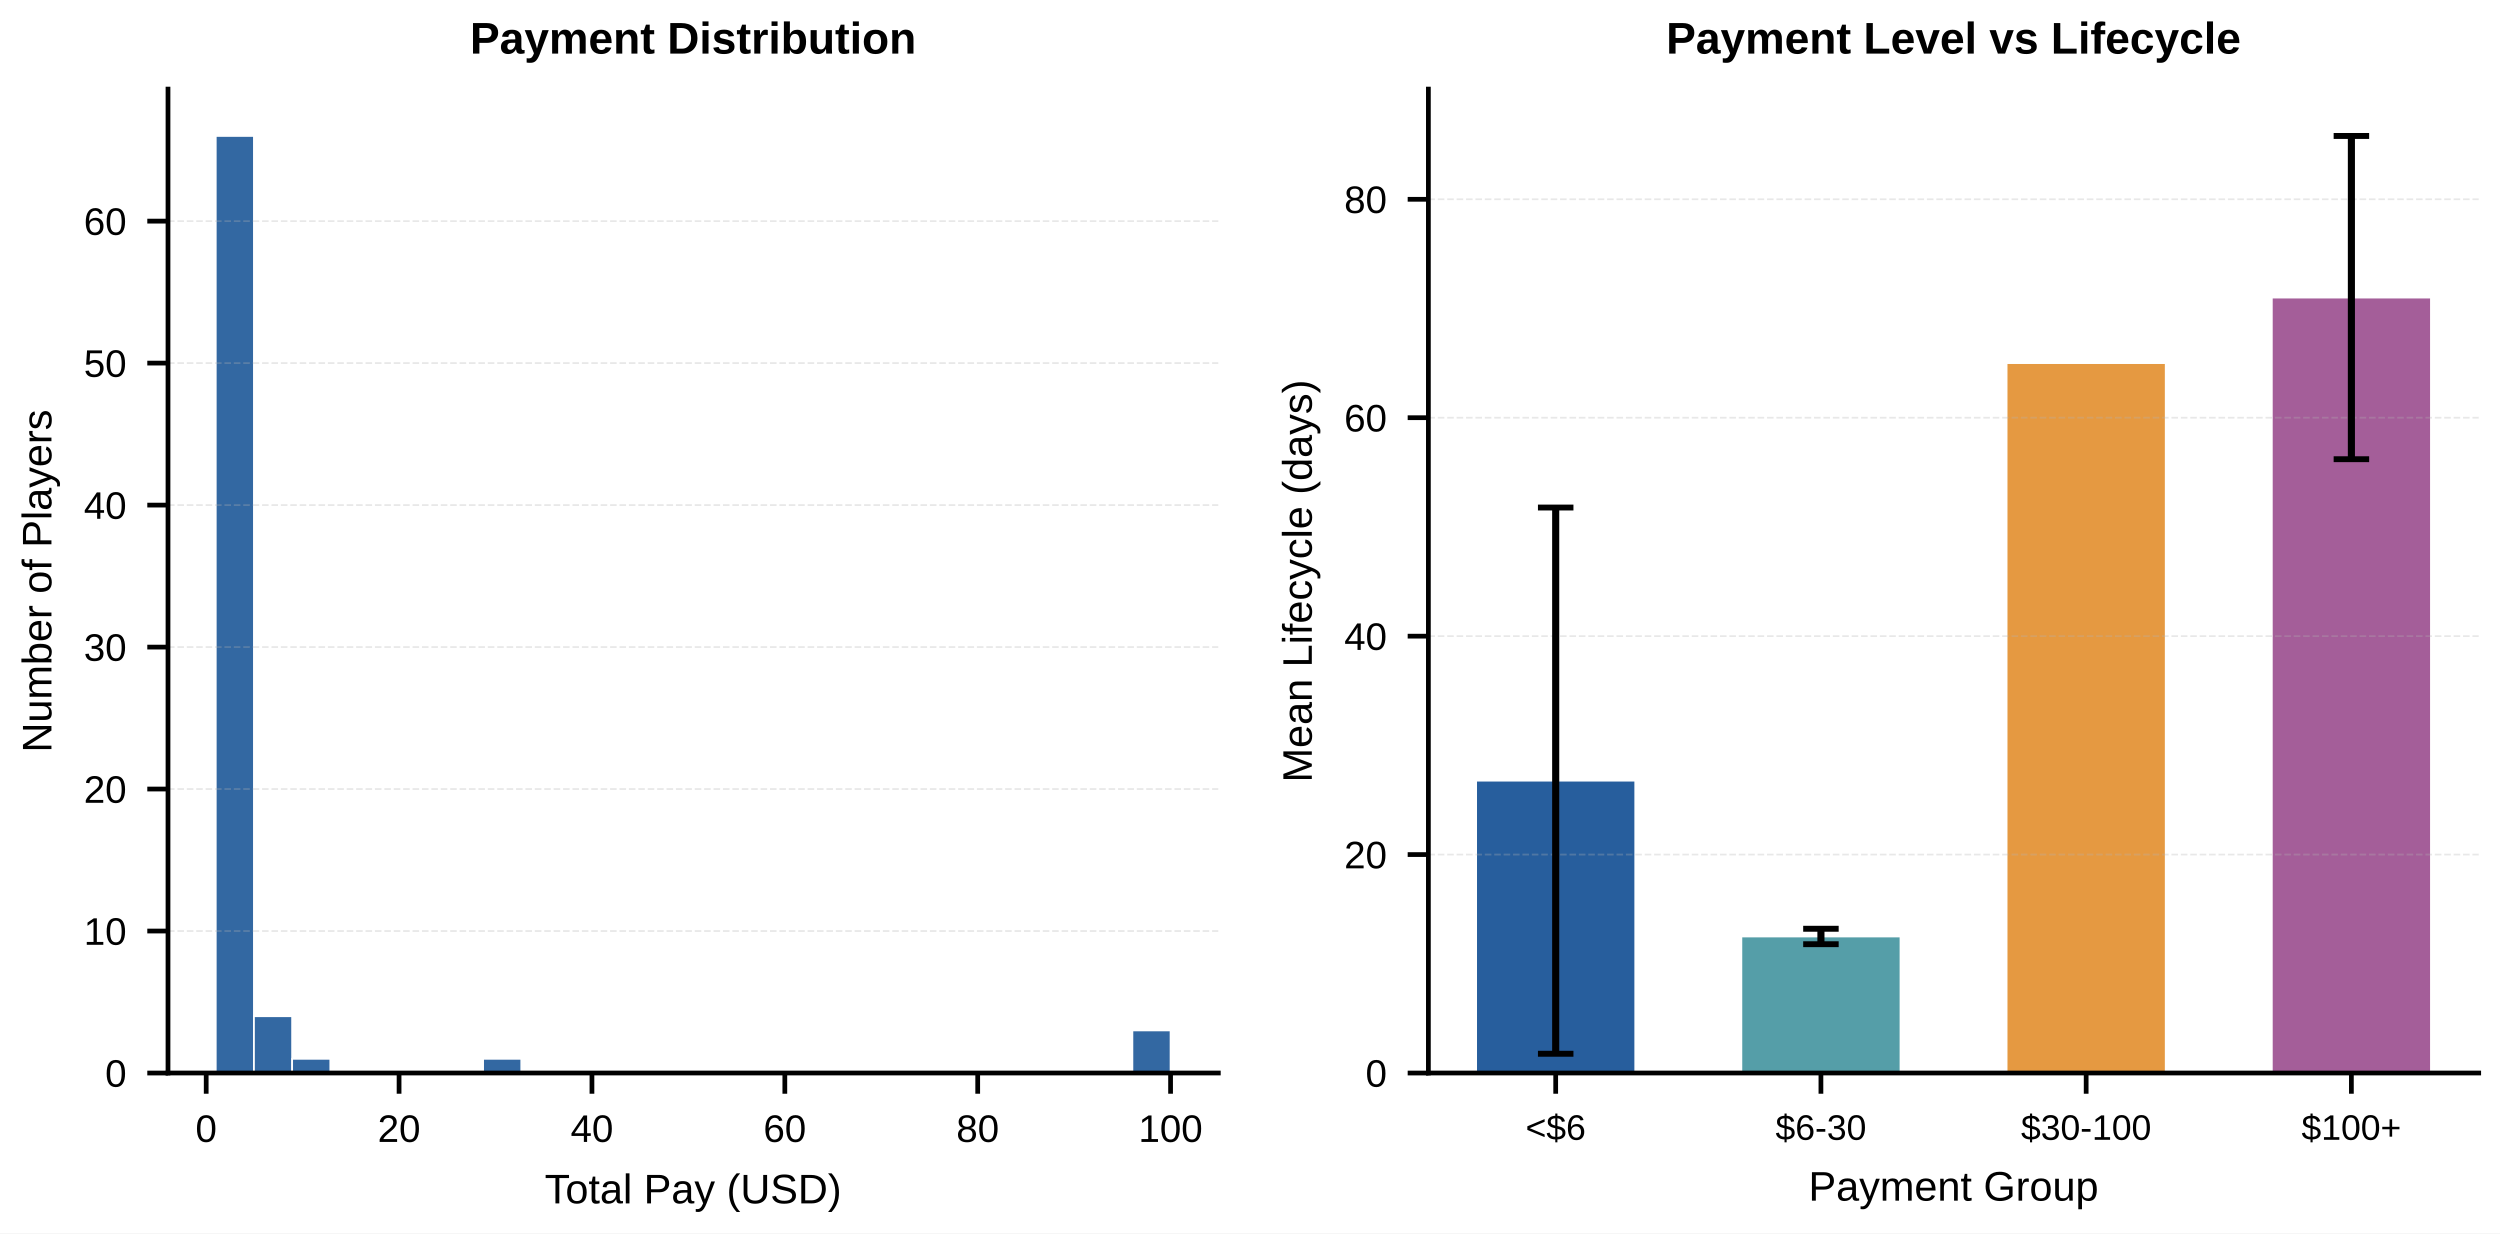
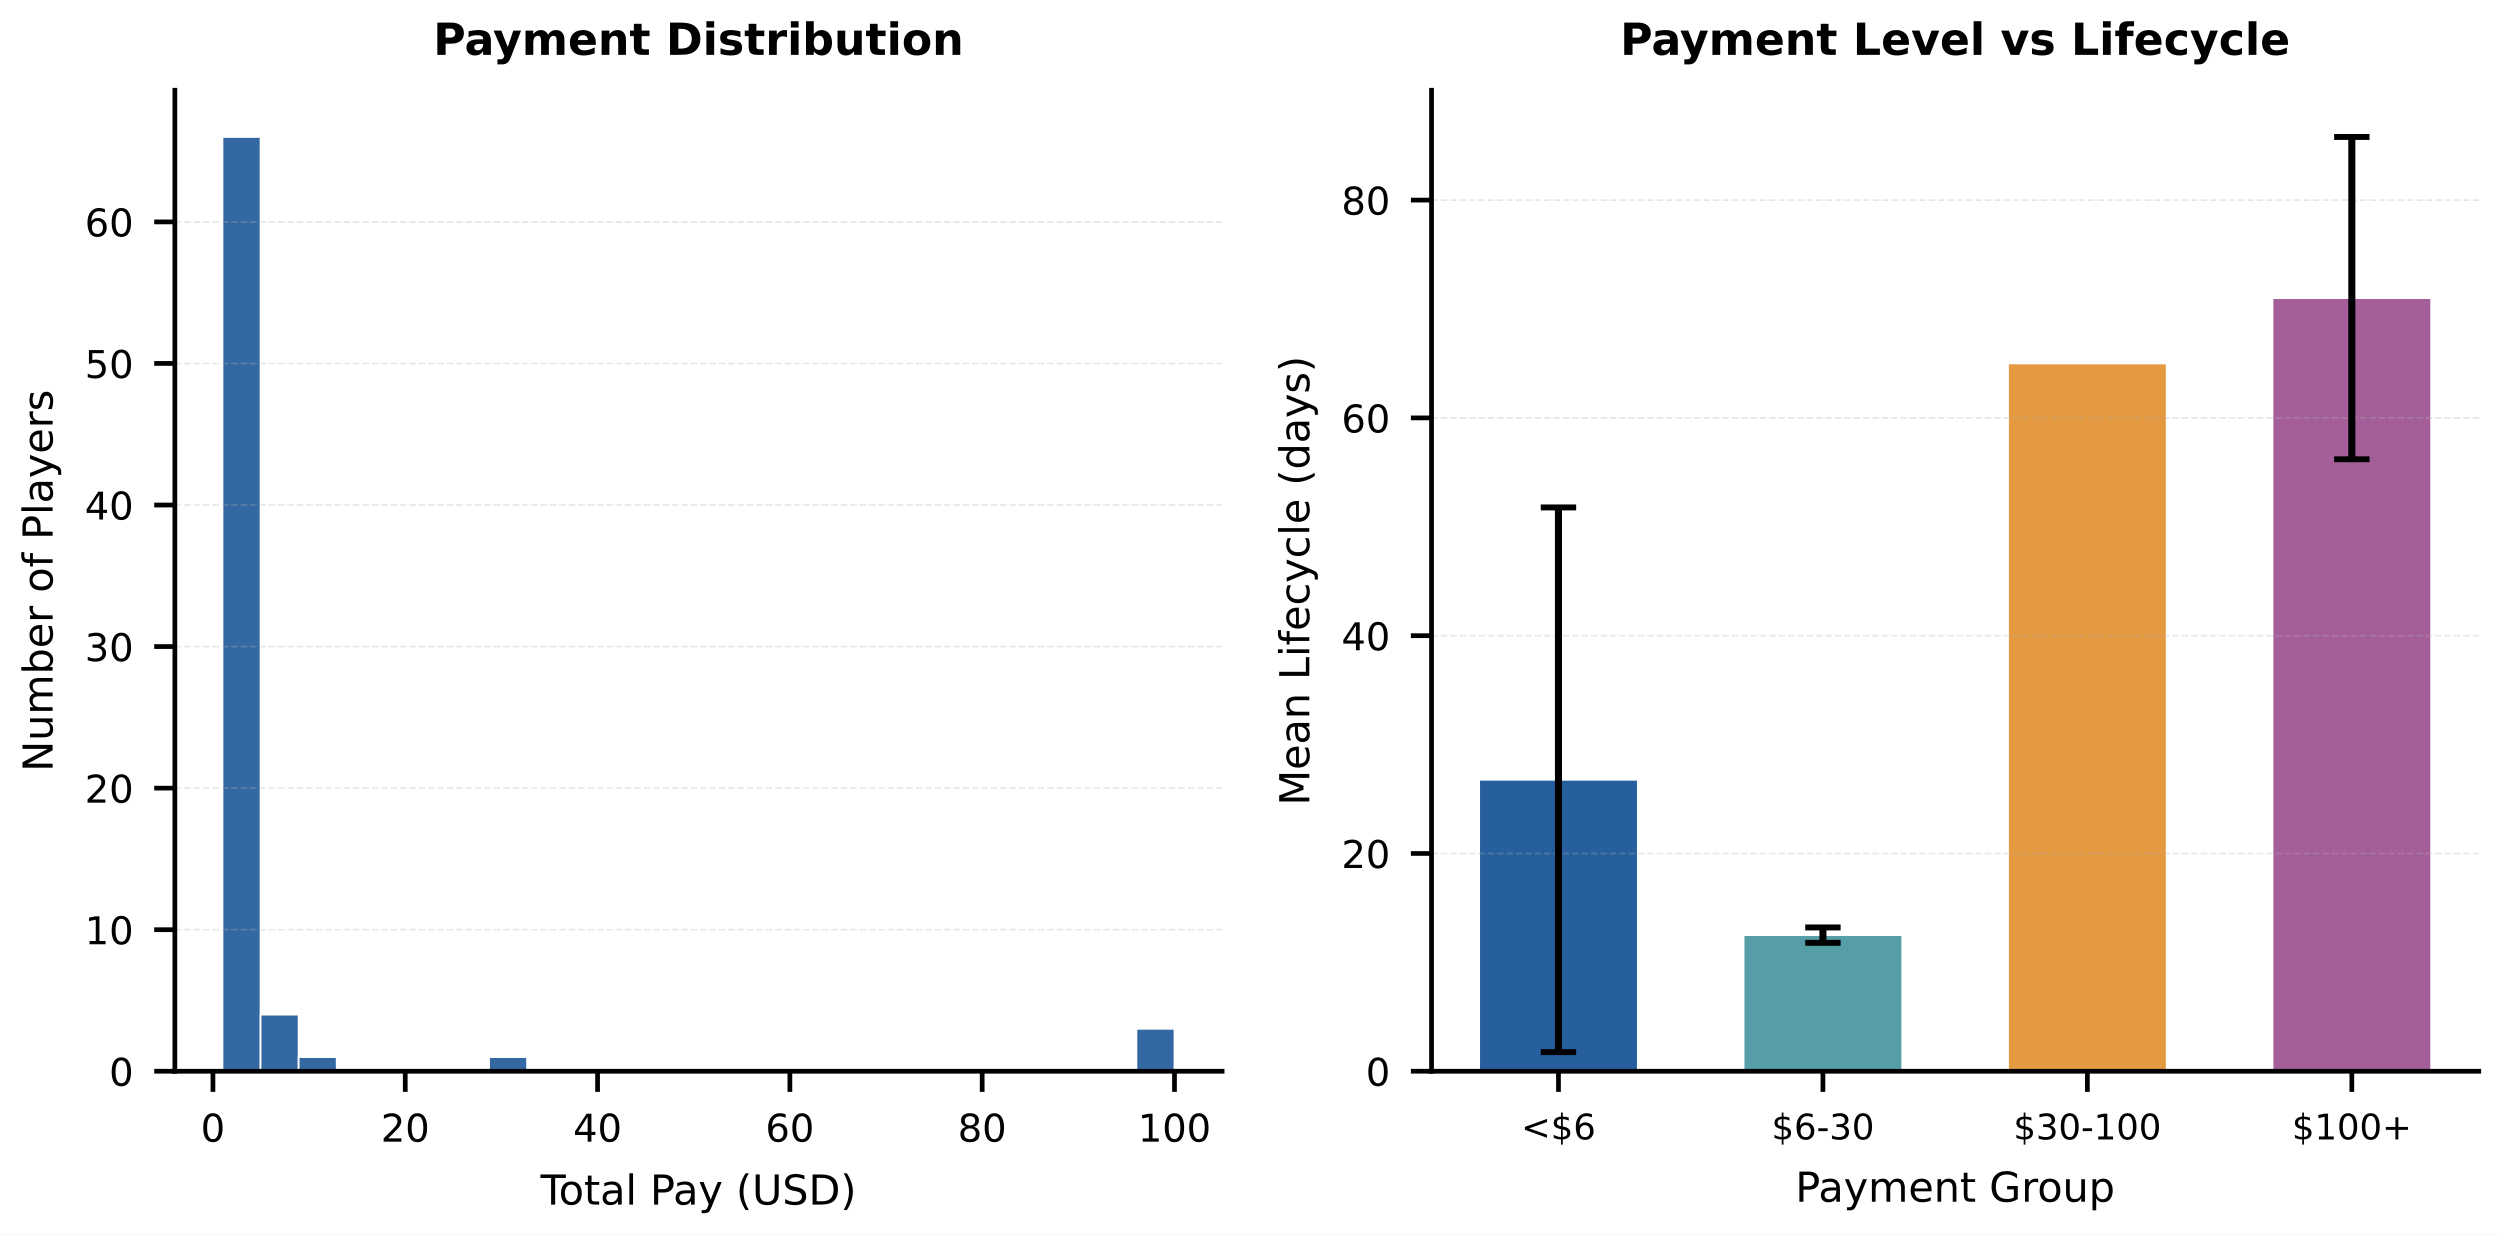
- <svg xmlns="http://www.w3.org/2000/svg" xmlns:xlink="http://www.w3.org/1999/xlink" width="422.598pt" height="208.493pt" viewBox="0 0 422.598 208.493" version="1.1">
+ <svg xmlns="http://www.w3.org/2000/svg" xmlns:xlink="http://www.w3.org/1999/xlink" width="423.846pt" height="209.284pt" viewBox="0 0 423.846 209.284" version="1.1">
  <defs>
    <style type="text/css">*{stroke-linejoin: round; stroke-linecap: butt}</style>
  </defs>
  <g id="figure_1">
    <g id="patch_1">
-       <path d="M 0 208.493  L 422.598 208.493  L 422.598 0  L 0 0  z " style="fill: #ffffff" />
+       <path d="M 0 209.284  L 423.846 209.284  L 423.846 0  L 0 0  z " style="fill: #ffffff" />
    </g>
    <g id="axes_1">
      <g id="patch_2">
-         <path d="M 28.398 181.38  L 205.944 181.38  L 205.944 15.06  L 28.398 15.06  z " style="fill: #ffffff" />
+         <path d="M 29.646 181.619  L 207.191 181.619  L 207.191 15.299  L 29.646 15.299  z " style="fill: #ffffff" />
      </g>
      <g id="patch_3">
-         <path d="M 36.469 181.38  L 42.925 181.38  L 42.925 22.98  L 36.469 22.98  z " clip-path="url(#p5d85943e0c)" style="fill: #0f4d92; opacity: 0.85; stroke: #ffffff; stroke-width: 0.3; stroke-linejoin: miter" />
+         <path d="M 37.716 181.619  L 44.172 181.619  L 44.172 23.219  L 37.716 23.219  z " clip-path="url(#p47a9fbe58c)" style="fill: #0f4d92; opacity: 0.85; stroke: #ffffff; stroke-width: 0.3; stroke-linejoin: miter" />
      </g>
      <g id="patch_4">
-         <path d="M 42.925 181.38  L 49.381 181.38  L 49.381 171.78  L 42.925 171.78  z " clip-path="url(#p5d85943e0c)" style="fill: #0f4d92; opacity: 0.85; stroke: #ffffff; stroke-width: 0.3; stroke-linejoin: miter" />
+         <path d="M 44.172 181.619  L 50.629 181.619  L 50.629 172.019  L 44.172 172.019  z " clip-path="url(#p47a9fbe58c)" style="fill: #0f4d92; opacity: 0.85; stroke: #ffffff; stroke-width: 0.3; stroke-linejoin: miter" />
      </g>
      <g id="patch_5">
-         <path d="M 49.381 181.38  L 55.837 181.38  L 55.837 178.98  L 49.381 178.98  z " clip-path="url(#p5d85943e0c)" style="fill: #0f4d92; opacity: 0.85; stroke: #ffffff; stroke-width: 0.3; stroke-linejoin: miter" />
+         <path d="M 50.629 181.619  L 57.085 181.619  L 57.085 179.219  L 50.629 179.219  z " clip-path="url(#p47a9fbe58c)" style="fill: #0f4d92; opacity: 0.85; stroke: #ffffff; stroke-width: 0.3; stroke-linejoin: miter" />
      </g>
      <g id="patch_6">
-         <path d="M 55.837 181.38  L 62.293 181.38  L 62.293 181.38  L 55.837 181.38  z " clip-path="url(#p5d85943e0c)" style="fill: #0f4d92; opacity: 0.85; stroke: #ffffff; stroke-width: 0.3; stroke-linejoin: miter" />
+         <path d="M 57.085 181.619  L 63.541 181.619  L 63.541 181.619  L 57.085 181.619  z " clip-path="url(#p47a9fbe58c)" style="fill: #0f4d92; opacity: 0.85; stroke: #ffffff; stroke-width: 0.3; stroke-linejoin: miter" />
      </g>
      <g id="patch_7">
-         <path d="M 62.293 181.38  L 68.75 181.38  L 68.75 181.38  L 62.293 181.38  z " clip-path="url(#p5d85943e0c)" style="fill: #0f4d92; opacity: 0.85; stroke: #ffffff; stroke-width: 0.3; stroke-linejoin: miter" />
+         <path d="M 63.541 181.619  L 69.997 181.619  L 69.997 181.619  L 63.541 181.619  z " clip-path="url(#p47a9fbe58c)" style="fill: #0f4d92; opacity: 0.85; stroke: #ffffff; stroke-width: 0.3; stroke-linejoin: miter" />
      </g>
      <g id="patch_8">
-         <path d="M 68.75 181.38  L 75.206 181.38  L 75.206 181.38  L 68.75 181.38  z " clip-path="url(#p5d85943e0c)" style="fill: #0f4d92; opacity: 0.85; stroke: #ffffff; stroke-width: 0.3; stroke-linejoin: miter" />
+         <path d="M 69.997 181.619  L 76.453 181.619  L 76.453 181.619  L 69.997 181.619  z " clip-path="url(#p47a9fbe58c)" style="fill: #0f4d92; opacity: 0.85; stroke: #ffffff; stroke-width: 0.3; stroke-linejoin: miter" />
      </g>
      <g id="patch_9">
-         <path d="M 75.206 181.38  L 81.662 181.38  L 81.662 181.38  L 75.206 181.38  z " clip-path="url(#p5d85943e0c)" style="fill: #0f4d92; opacity: 0.85; stroke: #ffffff; stroke-width: 0.3; stroke-linejoin: miter" />
+         <path d="M 76.453 181.619  L 82.91 181.619  L 82.91 181.619  L 76.453 181.619  z " clip-path="url(#p47a9fbe58c)" style="fill: #0f4d92; opacity: 0.85; stroke: #ffffff; stroke-width: 0.3; stroke-linejoin: miter" />
      </g>
      <g id="patch_10">
-         <path d="M 81.662 181.38  L 88.118 181.38  L 88.118 178.98  L 81.662 178.98  z " clip-path="url(#p5d85943e0c)" style="fill: #0f4d92; opacity: 0.85; stroke: #ffffff; stroke-width: 0.3; stroke-linejoin: miter" />
+         <path d="M 82.91 181.619  L 89.366 181.619  L 89.366 179.219  L 82.91 179.219  z " clip-path="url(#p47a9fbe58c)" style="fill: #0f4d92; opacity: 0.85; stroke: #ffffff; stroke-width: 0.3; stroke-linejoin: miter" />
      </g>
      <g id="patch_11">
-         <path d="M 88.118 181.38  L 94.574 181.38  L 94.574 181.38  L 88.118 181.38  z " clip-path="url(#p5d85943e0c)" style="fill: #0f4d92; opacity: 0.85; stroke: #ffffff; stroke-width: 0.3; stroke-linejoin: miter" />
+         <path d="M 89.366 181.619  L 95.822 181.619  L 95.822 181.619  L 89.366 181.619  z " clip-path="url(#p47a9fbe58c)" style="fill: #0f4d92; opacity: 0.85; stroke: #ffffff; stroke-width: 0.3; stroke-linejoin: miter" />
      </g>
      <g id="patch_12">
-         <path d="M 94.574 181.38  L 101.031 181.38  L 101.031 181.38  L 94.574 181.38  z " clip-path="url(#p5d85943e0c)" style="fill: #0f4d92; opacity: 0.85; stroke: #ffffff; stroke-width: 0.3; stroke-linejoin: miter" />
+         <path d="M 95.822 181.619  L 102.278 181.619  L 102.278 181.619  L 95.822 181.619  z " clip-path="url(#p47a9fbe58c)" style="fill: #0f4d92; opacity: 0.85; stroke: #ffffff; stroke-width: 0.3; stroke-linejoin: miter" />
      </g>
      <g id="patch_13">
-         <path d="M 101.031 181.38  L 107.487 181.38  L 107.487 181.38  L 101.031 181.38  z " clip-path="url(#p5d85943e0c)" style="fill: #0f4d92; opacity: 0.85; stroke: #ffffff; stroke-width: 0.3; stroke-linejoin: miter" />
+         <path d="M 102.278 181.619  L 108.734 181.619  L 108.734 181.619  L 102.278 181.619  z " clip-path="url(#p47a9fbe58c)" style="fill: #0f4d92; opacity: 0.85; stroke: #ffffff; stroke-width: 0.3; stroke-linejoin: miter" />
      </g>
      <g id="patch_14">
-         <path d="M 107.487 181.38  L 113.943 181.38  L 113.943 181.38  L 107.487 181.38  z " clip-path="url(#p5d85943e0c)" style="fill: #0f4d92; opacity: 0.85; stroke: #ffffff; stroke-width: 0.3; stroke-linejoin: miter" />
+         <path d="M 108.734 181.619  L 115.191 181.619  L 115.191 181.619  L 108.734 181.619  z " clip-path="url(#p47a9fbe58c)" style="fill: #0f4d92; opacity: 0.85; stroke: #ffffff; stroke-width: 0.3; stroke-linejoin: miter" />
      </g>
      <g id="patch_15">
-         <path d="M 113.943 181.38  L 120.399 181.38  L 120.399 181.38  L 113.943 181.38  z " clip-path="url(#p5d85943e0c)" style="fill: #0f4d92; opacity: 0.85; stroke: #ffffff; stroke-width: 0.3; stroke-linejoin: miter" />
+         <path d="M 115.191 181.619  L 121.647 181.619  L 121.647 181.619  L 115.191 181.619  z " clip-path="url(#p47a9fbe58c)" style="fill: #0f4d92; opacity: 0.85; stroke: #ffffff; stroke-width: 0.3; stroke-linejoin: miter" />
      </g>
      <g id="patch_16">
-         <path d="M 120.399 181.38  L 126.855 181.38  L 126.855 181.38  L 120.399 181.38  z " clip-path="url(#p5d85943e0c)" style="fill: #0f4d92; opacity: 0.85; stroke: #ffffff; stroke-width: 0.3; stroke-linejoin: miter" />
+         <path d="M 121.647 181.619  L 128.103 181.619  L 128.103 181.619  L 121.647 181.619  z " clip-path="url(#p47a9fbe58c)" style="fill: #0f4d92; opacity: 0.85; stroke: #ffffff; stroke-width: 0.3; stroke-linejoin: miter" />
      </g>
      <g id="patch_17">
-         <path d="M 126.855 181.38  L 133.312 181.38  L 133.312 181.38  L 126.855 181.38  z " clip-path="url(#p5d85943e0c)" style="fill: #0f4d92; opacity: 0.85; stroke: #ffffff; stroke-width: 0.3; stroke-linejoin: miter" />
+         <path d="M 128.103 181.619  L 134.559 181.619  L 134.559 181.619  L 128.103 181.619  z " clip-path="url(#p47a9fbe58c)" style="fill: #0f4d92; opacity: 0.85; stroke: #ffffff; stroke-width: 0.3; stroke-linejoin: miter" />
      </g>
      <g id="patch_18">
-         <path d="M 133.312 181.38  L 139.768 181.38  L 139.768 181.38  L 133.312 181.38  z " clip-path="url(#p5d85943e0c)" style="fill: #0f4d92; opacity: 0.85; stroke: #ffffff; stroke-width: 0.3; stroke-linejoin: miter" />
+         <path d="M 134.559 181.619  L 141.015 181.619  L 141.015 181.619  L 134.559 181.619  z " clip-path="url(#p47a9fbe58c)" style="fill: #0f4d92; opacity: 0.85; stroke: #ffffff; stroke-width: 0.3; stroke-linejoin: miter" />
      </g>
      <g id="patch_19">
-         <path d="M 139.768 181.38  L 146.224 181.38  L 146.224 181.38  L 139.768 181.38  z " clip-path="url(#p5d85943e0c)" style="fill: #0f4d92; opacity: 0.85; stroke: #ffffff; stroke-width: 0.3; stroke-linejoin: miter" />
+         <path d="M 141.015 181.619  L 147.472 181.619  L 147.472 181.619  L 141.015 181.619  z " clip-path="url(#p47a9fbe58c)" style="fill: #0f4d92; opacity: 0.85; stroke: #ffffff; stroke-width: 0.3; stroke-linejoin: miter" />
      </g>
      <g id="patch_20">
-         <path d="M 146.224 181.38  L 152.68 181.38  L 152.68 181.38  L 146.224 181.38  z " clip-path="url(#p5d85943e0c)" style="fill: #0f4d92; opacity: 0.85; stroke: #ffffff; stroke-width: 0.3; stroke-linejoin: miter" />
+         <path d="M 147.472 181.619  L 153.928 181.619  L 153.928 181.619  L 147.472 181.619  z " clip-path="url(#p47a9fbe58c)" style="fill: #0f4d92; opacity: 0.85; stroke: #ffffff; stroke-width: 0.3; stroke-linejoin: miter" />
      </g>
      <g id="patch_21">
-         <path d="M 152.68 181.38  L 159.136 181.38  L 159.136 181.38  L 152.68 181.38  z " clip-path="url(#p5d85943e0c)" style="fill: #0f4d92; opacity: 0.85; stroke: #ffffff; stroke-width: 0.3; stroke-linejoin: miter" />
+         <path d="M 153.928 181.619  L 160.384 181.619  L 160.384 181.619  L 153.928 181.619  z " clip-path="url(#p47a9fbe58c)" style="fill: #0f4d92; opacity: 0.85; stroke: #ffffff; stroke-width: 0.3; stroke-linejoin: miter" />
      </g>
      <g id="patch_22">
-         <path d="M 159.136 181.38  L 165.592 181.38  L 165.592 181.38  L 159.136 181.38  z " clip-path="url(#p5d85943e0c)" style="fill: #0f4d92; opacity: 0.85; stroke: #ffffff; stroke-width: 0.3; stroke-linejoin: miter" />
+         <path d="M 160.384 181.619  L 166.84 181.619  L 166.84 181.619  L 160.384 181.619  z " clip-path="url(#p47a9fbe58c)" style="fill: #0f4d92; opacity: 0.85; stroke: #ffffff; stroke-width: 0.3; stroke-linejoin: miter" />
      </g>
      <g id="patch_23">
-         <path d="M 165.592 181.38  L 172.049 181.38  L 172.049 181.38  L 165.592 181.38  z " clip-path="url(#p5d85943e0c)" style="fill: #0f4d92; opacity: 0.85; stroke: #ffffff; stroke-width: 0.3; stroke-linejoin: miter" />
+         <path d="M 166.84 181.619  L 173.296 181.619  L 173.296 181.619  L 166.84 181.619  z " clip-path="url(#p47a9fbe58c)" style="fill: #0f4d92; opacity: 0.85; stroke: #ffffff; stroke-width: 0.3; stroke-linejoin: miter" />
      </g>
      <g id="patch_24">
-         <path d="M 172.049 181.38  L 178.505 181.38  L 178.505 181.38  L 172.049 181.38  z " clip-path="url(#p5d85943e0c)" style="fill: #0f4d92; opacity: 0.85; stroke: #ffffff; stroke-width: 0.3; stroke-linejoin: miter" />
+         <path d="M 173.296 181.619  L 179.753 181.619  L 179.753 181.619  L 173.296 181.619  z " clip-path="url(#p47a9fbe58c)" style="fill: #0f4d92; opacity: 0.85; stroke: #ffffff; stroke-width: 0.3; stroke-linejoin: miter" />
      </g>
      <g id="patch_25">
-         <path d="M 178.505 181.38  L 184.961 181.38  L 184.961 181.38  L 178.505 181.38  z " clip-path="url(#p5d85943e0c)" style="fill: #0f4d92; opacity: 0.85; stroke: #ffffff; stroke-width: 0.3; stroke-linejoin: miter" />
+         <path d="M 179.753 181.619  L 186.209 181.619  L 186.209 181.619  L 179.753 181.619  z " clip-path="url(#p47a9fbe58c)" style="fill: #0f4d92; opacity: 0.85; stroke: #ffffff; stroke-width: 0.3; stroke-linejoin: miter" />
      </g>
      <g id="patch_26">
-         <path d="M 184.961 181.38  L 191.417 181.38  L 191.417 181.38  L 184.961 181.38  z " clip-path="url(#p5d85943e0c)" style="fill: #0f4d92; opacity: 0.85; stroke: #ffffff; stroke-width: 0.3; stroke-linejoin: miter" />
+         <path d="M 186.209 181.619  L 192.665 181.619  L 192.665 181.619  L 186.209 181.619  z " clip-path="url(#p47a9fbe58c)" style="fill: #0f4d92; opacity: 0.85; stroke: #ffffff; stroke-width: 0.3; stroke-linejoin: miter" />
      </g>
      <g id="patch_27">
-         <path d="M 191.417 181.38  L 197.873 181.38  L 197.873 174.18  L 191.417 174.18  z " clip-path="url(#p5d85943e0c)" style="fill: #0f4d92; opacity: 0.85; stroke: #ffffff; stroke-width: 0.3; stroke-linejoin: miter" />
+         <path d="M 192.665 181.619  L 199.121 181.619  L 199.121 174.419  L 192.665 174.419  z " clip-path="url(#p47a9fbe58c)" style="fill: #0f4d92; opacity: 0.85; stroke: #ffffff; stroke-width: 0.3; stroke-linejoin: miter" />
      </g>
      <g id="matplotlib.axis_1">
        <g id="xtick_1">
          <g id="line2d_1">
            <defs>
-               <path id="m72903d040f" d="M 0 0  L 0 3.5  " style="stroke: #000000; stroke-width: 0.8" />
+               <path id="m0dd9d1eb61" d="M 0 0  L 0 3.5  " style="stroke: #000000; stroke-width: 0.8" />
            </defs>
            <g>
-               <use xlink:href="#m72903d040f" x="34.855" y="181.38" style="stroke: #000000; stroke-width: 0.8" />
+               <use xlink:href="#m0dd9d1eb61" x="36.102" y="181.619" style="stroke: #000000; stroke-width: 0.8" />
            </g>
          </g>
          <g id="text_1">
-             <text style="font-size: 6.5px; font-family: 'Arial', 'Helvetica', 'DejaVu Sans', sans-serif; text-anchor: middle" x="34.855" y="193.032" transform="rotate(-0 34.85464 193.0323)">0</text>
+             <text style="font-size: 6.5px; font-family: 'DejaVu Sans', 'Arial', 'Helvetica', sans-serif; text-anchor: middle" x="36.102" y="193.558" transform="rotate(-0 36.1023 193.5578)">0</text>
          </g>
        </g>
        <g id="xtick_2">
          <g id="line2d_2">
            <g>
-               <use xlink:href="#m72903d040f" x="67.458" y="181.38" style="stroke: #000000; stroke-width: 0.8" />
+               <use xlink:href="#m0dd9d1eb61" x="68.706" y="181.619" style="stroke: #000000; stroke-width: 0.8" />
            </g>
          </g>
          <g id="text_2">
-             <text style="font-size: 6.5px; font-family: 'Arial', 'Helvetica', 'DejaVu Sans', sans-serif; text-anchor: middle" x="67.458" y="193.032" transform="rotate(-0 67.45841 193.0323)">20</text>
+             <text style="font-size: 6.5px; font-family: 'DejaVu Sans', 'Arial', 'Helvetica', sans-serif; text-anchor: middle" x="68.706" y="193.558" transform="rotate(-0 68.70607 193.5578)">20</text>
          </g>
        </g>
        <g id="xtick_3">
          <g id="line2d_3">
            <g>
-               <use xlink:href="#m72903d040f" x="100.062" y="181.38" style="stroke: #000000; stroke-width: 0.8" />
+               <use xlink:href="#m0dd9d1eb61" x="101.31" y="181.619" style="stroke: #000000; stroke-width: 0.8" />
            </g>
          </g>
          <g id="text_3">
-             <text style="font-size: 6.5px; font-family: 'Arial', 'Helvetica', 'DejaVu Sans', sans-serif; text-anchor: middle" x="100.062" y="193.032" transform="rotate(-0 100.0622 193.0323)">40</text>
+             <text style="font-size: 6.5px; font-family: 'DejaVu Sans', 'Arial', 'Helvetica', sans-serif; text-anchor: middle" x="101.31" y="193.558" transform="rotate(-0 101.3098 193.5578)">40</text>
          </g>
        </g>
        <g id="xtick_4">
          <g id="line2d_4">
            <g>
-               <use xlink:href="#m72903d040f" x="132.666" y="181.38" style="stroke: #000000; stroke-width: 0.8" />
+               <use xlink:href="#m0dd9d1eb61" x="133.914" y="181.619" style="stroke: #000000; stroke-width: 0.8" />
            </g>
          </g>
          <g id="text_4">
-             <text style="font-size: 6.5px; font-family: 'Arial', 'Helvetica', 'DejaVu Sans', sans-serif; text-anchor: middle" x="132.666" y="193.032" transform="rotate(-0 132.666 193.0323)">60</text>
+             <text style="font-size: 6.5px; font-family: 'DejaVu Sans', 'Arial', 'Helvetica', sans-serif; text-anchor: middle" x="133.914" y="193.558" transform="rotate(-0 133.9136 193.5578)">60</text>
          </g>
        </g>
        <g id="xtick_5">
          <g id="line2d_5">
            <g>
-               <use xlink:href="#m72903d040f" x="165.27" y="181.38" style="stroke: #000000; stroke-width: 0.8" />
+               <use xlink:href="#m0dd9d1eb61" x="166.517" y="181.619" style="stroke: #000000; stroke-width: 0.8" />
            </g>
          </g>
          <g id="text_5">
-             <text style="font-size: 6.5px; font-family: 'Arial', 'Helvetica', 'DejaVu Sans', sans-serif; text-anchor: middle" x="165.27" y="193.032" transform="rotate(-0 165.2697 193.0323)">80</text>
+             <text style="font-size: 6.5px; font-family: 'DejaVu Sans', 'Arial', 'Helvetica', sans-serif; text-anchor: middle" x="166.517" y="193.558" transform="rotate(-0 166.5174 193.5578)">80</text>
          </g>
        </g>
        <g id="xtick_6">
          <g id="line2d_6">
            <g>
-               <use xlink:href="#m72903d040f" x="197.873" y="181.38" style="stroke: #000000; stroke-width: 0.8" />
+               <use xlink:href="#m0dd9d1eb61" x="199.121" y="181.619" style="stroke: #000000; stroke-width: 0.8" />
            </g>
          </g>
          <g id="text_6">
-             <text style="font-size: 6.5px; font-family: 'Arial', 'Helvetica', 'DejaVu Sans', sans-serif; text-anchor: middle" x="197.873" y="193.032" transform="rotate(-0 197.8735 193.0323)">100</text>
+             <text style="font-size: 6.5px; font-family: 'DejaVu Sans', 'Arial', 'Helvetica', sans-serif; text-anchor: middle" x="199.121" y="193.558" transform="rotate(-0 199.1211 193.5578)">100</text>
          </g>
        </g>
        <g id="text_7">
-           <text style="font-size: 7px; font-family: 'Arial', 'Helvetica', 'DejaVu Sans', sans-serif; text-anchor: middle" x="117.171" y="203.42" transform="rotate(-0 117.171 203.42)">Total Pay (USD)</text>
+           <text style="font-size: 7px; font-family: 'DejaVu Sans', 'Arial', 'Helvetica', sans-serif; text-anchor: middle" x="118.419" y="204.229" transform="rotate(-0 118.4187 204.2285)">Total Pay (USD)</text>
        </g>
      </g>
      <g id="matplotlib.axis_2">
        <g id="ytick_1">
          <g id="line2d_7">
-             <path d="M 28.398 181.38  L 205.944 181.38  " clip-path="url(#p5d85943e0c)" style="fill: none; stroke-dasharray: 1.11,0.48; stroke-dashoffset: 0; stroke: #b0b0b0; stroke-opacity: 0.3; stroke-width: 0.3" />
+             <path d="M 29.646 181.619  L 207.191 181.619  " clip-path="url(#p47a9fbe58c)" style="fill: none; stroke-dasharray: 1.11,0.48; stroke-dashoffset: 0; stroke: #b0b0b0; stroke-opacity: 0.3; stroke-width: 0.3" />
          </g>
          <g id="line2d_8">
            <defs>
-               <path id="m70f47f54b5" d="M 0 0  L -3.5 0  " style="stroke: #000000; stroke-width: 0.8" />
+               <path id="mfcdc933935" d="M 0 0  L -3.5 0  " style="stroke: #000000; stroke-width: 0.8" />
            </defs>
            <g>
-               <use xlink:href="#m70f47f54b5" x="28.398" y="181.38" style="stroke: #000000; stroke-width: 0.8" />
+               <use xlink:href="#mfcdc933935" x="29.646" y="181.619" style="stroke: #000000; stroke-width: 0.8" />
            </g>
          </g>
          <g id="text_8">
-             <text style="font-size: 6.5px; font-family: 'Arial', 'Helvetica', 'DejaVu Sans', sans-serif; text-anchor: end" x="21.398" y="183.706" transform="rotate(-0 21.39828 183.7061)">0</text>
+             <text style="font-size: 6.5px; font-family: 'DejaVu Sans', 'Arial', 'Helvetica', sans-serif; text-anchor: end" x="22.646" y="184.088" transform="rotate(-0 22.64594 184.0883)">0</text>
          </g>
        </g>
        <g id="ytick_2">
          <g id="line2d_9">
-             <path d="M 28.398 157.38  L 205.944 157.38  " clip-path="url(#p5d85943e0c)" style="fill: none; stroke-dasharray: 1.11,0.48; stroke-dashoffset: 0; stroke: #b0b0b0; stroke-opacity: 0.3; stroke-width: 0.3" />
+             <path d="M 29.646 157.619  L 207.191 157.619  " clip-path="url(#p47a9fbe58c)" style="fill: none; stroke-dasharray: 1.11,0.48; stroke-dashoffset: 0; stroke: #b0b0b0; stroke-opacity: 0.3; stroke-width: 0.3" />
          </g>
          <g id="line2d_10">
            <g>
-               <use xlink:href="#m70f47f54b5" x="28.398" y="157.38" style="stroke: #000000; stroke-width: 0.8" />
+               <use xlink:href="#mfcdc933935" x="29.646" y="157.619" style="stroke: #000000; stroke-width: 0.8" />
            </g>
          </g>
          <g id="text_9">
-             <text style="font-size: 6.5px; font-family: 'Arial', 'Helvetica', 'DejaVu Sans', sans-serif; text-anchor: end" x="21.398" y="159.706" transform="rotate(-0 21.39828 159.7061)">10</text>
+             <text style="font-size: 6.5px; font-family: 'DejaVu Sans', 'Arial', 'Helvetica', sans-serif; text-anchor: end" x="22.646" y="160.088" transform="rotate(-0 22.64594 160.0883)">10</text>
          </g>
        </g>
        <g id="ytick_3">
          <g id="line2d_11">
-             <path d="M 28.398 133.38  L 205.944 133.38  " clip-path="url(#p5d85943e0c)" style="fill: none; stroke-dasharray: 1.11,0.48; stroke-dashoffset: 0; stroke: #b0b0b0; stroke-opacity: 0.3; stroke-width: 0.3" />
+             <path d="M 29.646 133.619  L 207.191 133.619  " clip-path="url(#p47a9fbe58c)" style="fill: none; stroke-dasharray: 1.11,0.48; stroke-dashoffset: 0; stroke: #b0b0b0; stroke-opacity: 0.3; stroke-width: 0.3" />
          </g>
          <g id="line2d_12">
            <g>
-               <use xlink:href="#m70f47f54b5" x="28.398" y="133.38" style="stroke: #000000; stroke-width: 0.8" />
+               <use xlink:href="#mfcdc933935" x="29.646" y="133.619" style="stroke: #000000; stroke-width: 0.8" />
            </g>
          </g>
          <g id="text_10">
-             <text style="font-size: 6.5px; font-family: 'Arial', 'Helvetica', 'DejaVu Sans', sans-serif; text-anchor: end" x="21.398" y="135.706" transform="rotate(-0 21.39828 135.7061)">20</text>
+             <text style="font-size: 6.5px; font-family: 'DejaVu Sans', 'Arial', 'Helvetica', sans-serif; text-anchor: end" x="22.646" y="136.088" transform="rotate(-0 22.64594 136.0883)">20</text>
          </g>
        </g>
        <g id="ytick_4">
          <g id="line2d_13">
-             <path d="M 28.398 109.38  L 205.944 109.38  " clip-path="url(#p5d85943e0c)" style="fill: none; stroke-dasharray: 1.11,0.48; stroke-dashoffset: 0; stroke: #b0b0b0; stroke-opacity: 0.3; stroke-width: 0.3" />
+             <path d="M 29.646 109.619  L 207.191 109.619  " clip-path="url(#p47a9fbe58c)" style="fill: none; stroke-dasharray: 1.11,0.48; stroke-dashoffset: 0; stroke: #b0b0b0; stroke-opacity: 0.3; stroke-width: 0.3" />
          </g>
          <g id="line2d_14">
            <g>
-               <use xlink:href="#m70f47f54b5" x="28.398" y="109.38" style="stroke: #000000; stroke-width: 0.8" />
+               <use xlink:href="#mfcdc933935" x="29.646" y="109.619" style="stroke: #000000; stroke-width: 0.8" />
            </g>
          </g>
          <g id="text_11">
-             <text style="font-size: 6.5px; font-family: 'Arial', 'Helvetica', 'DejaVu Sans', sans-serif; text-anchor: end" x="21.398" y="111.706" transform="rotate(-0 21.39828 111.7061)">30</text>
+             <text style="font-size: 6.5px; font-family: 'DejaVu Sans', 'Arial', 'Helvetica', sans-serif; text-anchor: end" x="22.646" y="112.088" transform="rotate(-0 22.64594 112.0883)">30</text>
          </g>
        </g>
        <g id="ytick_5">
          <g id="line2d_15">
-             <path d="M 28.398 85.38  L 205.944 85.38  " clip-path="url(#p5d85943e0c)" style="fill: none; stroke-dasharray: 1.11,0.48; stroke-dashoffset: 0; stroke: #b0b0b0; stroke-opacity: 0.3; stroke-width: 0.3" />
+             <path d="M 29.646 85.619  L 207.191 85.619  " clip-path="url(#p47a9fbe58c)" style="fill: none; stroke-dasharray: 1.11,0.48; stroke-dashoffset: 0; stroke: #b0b0b0; stroke-opacity: 0.3; stroke-width: 0.3" />
          </g>
          <g id="line2d_16">
            <g>
-               <use xlink:href="#m70f47f54b5" x="28.398" y="85.38" style="stroke: #000000; stroke-width: 0.8" />
+               <use xlink:href="#mfcdc933935" x="29.646" y="85.619" style="stroke: #000000; stroke-width: 0.8" />
            </g>
          </g>
          <g id="text_12">
-             <text style="font-size: 6.5px; font-family: 'Arial', 'Helvetica', 'DejaVu Sans', sans-serif; text-anchor: end" x="21.398" y="87.706" transform="rotate(-0 21.39828 87.70606)">40</text>
+             <text style="font-size: 6.5px; font-family: 'DejaVu Sans', 'Arial', 'Helvetica', sans-serif; text-anchor: end" x="22.646" y="88.088" transform="rotate(-0 22.64594 88.08832)">40</text>
          </g>
        </g>
        <g id="ytick_6">
          <g id="line2d_17">
-             <path d="M 28.398 61.38  L 205.944 61.38  " clip-path="url(#p5d85943e0c)" style="fill: none; stroke-dasharray: 1.11,0.48; stroke-dashoffset: 0; stroke: #b0b0b0; stroke-opacity: 0.3; stroke-width: 0.3" />
+             <path d="M 29.646 61.619  L 207.191 61.619  " clip-path="url(#p47a9fbe58c)" style="fill: none; stroke-dasharray: 1.11,0.48; stroke-dashoffset: 0; stroke: #b0b0b0; stroke-opacity: 0.3; stroke-width: 0.3" />
          </g>
          <g id="line2d_18">
            <g>
-               <use xlink:href="#m70f47f54b5" x="28.398" y="61.38" style="stroke: #000000; stroke-width: 0.8" />
+               <use xlink:href="#mfcdc933935" x="29.646" y="61.619" style="stroke: #000000; stroke-width: 0.8" />
            </g>
          </g>
          <g id="text_13">
-             <text style="font-size: 6.5px; font-family: 'Arial', 'Helvetica', 'DejaVu Sans', sans-serif; text-anchor: end" x="21.398" y="63.706" transform="rotate(-0 21.39828 63.70605)">50</text>
+             <text style="font-size: 6.5px; font-family: 'DejaVu Sans', 'Arial', 'Helvetica', sans-serif; text-anchor: end" x="22.646" y="64.088" transform="rotate(-0 22.64594 64.08832)">50</text>
          </g>
        </g>
        <g id="ytick_7">
          <g id="line2d_19">
-             <path d="M 28.398 37.38  L 205.944 37.38  " clip-path="url(#p5d85943e0c)" style="fill: none; stroke-dasharray: 1.11,0.48; stroke-dashoffset: 0; stroke: #b0b0b0; stroke-opacity: 0.3; stroke-width: 0.3" />
+             <path d="M 29.646 37.619  L 207.191 37.619  " clip-path="url(#p47a9fbe58c)" style="fill: none; stroke-dasharray: 1.11,0.48; stroke-dashoffset: 0; stroke: #b0b0b0; stroke-opacity: 0.3; stroke-width: 0.3" />
          </g>
          <g id="line2d_20">
            <g>
-               <use xlink:href="#m70f47f54b5" x="28.398" y="37.38" style="stroke: #000000; stroke-width: 0.8" />
+               <use xlink:href="#mfcdc933935" x="29.646" y="37.619" style="stroke: #000000; stroke-width: 0.8" />
            </g>
          </g>
          <g id="text_14">
-             <text style="font-size: 6.5px; font-family: 'Arial', 'Helvetica', 'DejaVu Sans', sans-serif; text-anchor: end" x="21.398" y="39.706" transform="rotate(-0 21.39828 39.70605)">60</text>
+             <text style="font-size: 6.5px; font-family: 'DejaVu Sans', 'Arial', 'Helvetica', sans-serif; text-anchor: end" x="22.646" y="40.088" transform="rotate(-0 22.64594 40.08832)">60</text>
          </g>
        </g>
        <g id="text_15">
-           <text style="font-size: 7px; font-family: 'Arial', 'Helvetica', 'DejaVu Sans', sans-serif; text-anchor: middle" x="8.696" y="98.22" transform="rotate(-90 8.695781 98.21977)">Number of Players</text>
+           <text style="font-size: 7px; font-family: 'DejaVu Sans', 'Arial', 'Helvetica', sans-serif; text-anchor: middle" x="8.919" y="98.459" transform="rotate(-90 8.918906 98.45883)">Number of Players</text>
        </g>
      </g>
      <g id="patch_28">
-         <path d="M 28.398 181.38  L 28.398 15.06  " style="fill: none; stroke: #000000; stroke-width: 0.8; stroke-linejoin: miter; stroke-linecap: square" />
+         <path d="M 29.646 181.619  L 29.646 15.299  " style="fill: none; stroke: #000000; stroke-width: 0.8; stroke-linejoin: miter; stroke-linecap: square" />
      </g>
      <g id="patch_29">
-         <path d="M 28.398 181.38  L 205.944 181.38  " style="fill: none; stroke: #000000; stroke-width: 0.8; stroke-linejoin: miter; stroke-linecap: square" />
+         <path d="M 29.646 181.619  L 207.191 181.619  " style="fill: none; stroke: #000000; stroke-width: 0.8; stroke-linejoin: miter; stroke-linecap: square" />
      </g>
      <g id="text_16">
-         <text style="font-weight: 700; font-size: 7.5px; font-family: 'Arial', 'Helvetica', 'DejaVu Sans', sans-serif; text-anchor: middle" x="117.171" y="9.06" transform="rotate(-0 117.171 9.059766)">Payment Distribution</text>
+         <text style="font-weight: 700; font-size: 7.5px; font-family: 'DejaVu Sans', 'Arial', 'Helvetica', sans-serif; text-anchor: middle" x="118.419" y="9.299" transform="rotate(-0 118.4187 9.298828)">Payment Distribution</text>
      </g>
    </g>
    <g id="axes_2">
      <g id="patch_30">
-         <path d="M 241.453 181.38  L 418.998 181.38  L 418.998 15.06  L 241.453 15.06  z " style="fill: #ffffff" />
+         <path d="M 242.7 181.619  L 420.246 181.619  L 420.246 15.299  L 242.7 15.299  z " style="fill: #ffffff" />
      </g>
      <g id="patch_31">
-         <path d="M 249.523 181.38  L 276.424 181.38  L 276.424 131.961  L 249.523 131.961  z " clip-path="url(#p40d47b9ab3)" style="fill: #0f4d92; opacity: 0.9; stroke: #ffffff; stroke-width: 0.3; stroke-linejoin: miter" />
+         <path d="M 250.771 181.619  L 277.672 181.619  L 277.672 132.2  L 250.771 132.2  z " clip-path="url(#pbd807d1c6f)" style="fill: #0f4d92; opacity: 0.9; stroke: #ffffff; stroke-width: 0.3; stroke-linejoin: miter" />
      </g>
      <g id="patch_32">
-         <path d="M 294.358 181.38  L 321.259 181.38  L 321.259 158.302  L 294.358 158.302  z " clip-path="url(#p40d47b9ab3)" style="fill: #42949e; opacity: 0.9; stroke: #ffffff; stroke-width: 0.3; stroke-linejoin: miter" />
+         <path d="M 295.605 181.619  L 322.506 181.619  L 322.506 158.542  L 295.605 158.542  z " clip-path="url(#pbd807d1c6f)" style="fill: #42949e; opacity: 0.9; stroke: #ffffff; stroke-width: 0.3; stroke-linejoin: miter" />
      </g>
      <g id="patch_33">
-         <path d="M 339.192 181.38  L 366.093 181.38  L 366.093 61.378  L 339.192 61.378  z " clip-path="url(#p40d47b9ab3)" style="fill: #e28e2c; opacity: 0.9; stroke: #ffffff; stroke-width: 0.3; stroke-linejoin: miter" />
+         <path d="M 340.44 181.619  L 367.341 181.619  L 367.341 61.617  L 340.44 61.617  z " clip-path="url(#pbd807d1c6f)" style="fill: #e28e2c; opacity: 0.9; stroke: #ffffff; stroke-width: 0.3; stroke-linejoin: miter" />
      </g>
      <g id="patch_34">
-         <path d="M 384.027 181.38  L 410.928 181.38  L 410.928 50.301  L 384.027 50.301  z " clip-path="url(#p40d47b9ab3)" style="fill: #9a4d8e; opacity: 0.9; stroke: #ffffff; stroke-width: 0.3; stroke-linejoin: miter" />
+         <path d="M 385.275 181.619  L 412.176 181.619  L 412.176 50.54  L 385.275 50.54  z " clip-path="url(#pbd807d1c6f)" style="fill: #9a4d8e; opacity: 0.9; stroke: #ffffff; stroke-width: 0.3; stroke-linejoin: miter" />
      </g>
      <g id="matplotlib.axis_3">
        <g id="xtick_7">
          <g id="line2d_21">
            <g>
-               <use xlink:href="#m72903d040f" x="262.973" y="181.38" style="stroke: #000000; stroke-width: 0.8" />
+               <use xlink:href="#m0dd9d1eb61" x="264.221" y="181.619" style="stroke: #000000; stroke-width: 0.8" />
            </g>
          </g>
          <g id="text_17">
-             <text style="font-size: 6px; font-family: 'Arial', 'Helvetica', 'DejaVu Sans', sans-serif; text-anchor: middle" x="262.973" y="192.674" transform="rotate(-0 262.9735 192.6745)">&lt;$6</text>
+             <text style="font-size: 6px; font-family: 'DejaVu Sans', 'Arial', 'Helvetica', sans-serif; text-anchor: middle" x="264.221" y="193.178" transform="rotate(-0 264.2211 193.1779)">&lt;$6</text>
          </g>
        </g>
        <g id="xtick_8">
          <g id="line2d_22">
            <g>
-               <use xlink:href="#m72903d040f" x="307.808" y="181.38" style="stroke: #000000; stroke-width: 0.8" />
+               <use xlink:href="#m0dd9d1eb61" x="309.056" y="181.619" style="stroke: #000000; stroke-width: 0.8" />
            </g>
          </g>
          <g id="text_18">
-             <text style="font-size: 6px; font-family: 'Arial', 'Helvetica', 'DejaVu Sans', sans-serif; text-anchor: middle" x="307.808" y="192.674" transform="rotate(-0 307.8082 192.6745)">$6-30</text>
+             <text style="font-size: 6px; font-family: 'DejaVu Sans', 'Arial', 'Helvetica', sans-serif; text-anchor: middle" x="309.056" y="193.178" transform="rotate(-0 309.0559 193.1779)">$6-30</text>
          </g>
        </g>
        <g id="xtick_9">
          <g id="line2d_23">
            <g>
-               <use xlink:href="#m72903d040f" x="352.643" y="181.38" style="stroke: #000000; stroke-width: 0.8" />
+               <use xlink:href="#m0dd9d1eb61" x="353.891" y="181.619" style="stroke: #000000; stroke-width: 0.8" />
            </g>
          </g>
          <g id="text_19">
-             <text style="font-size: 6px; font-family: 'Arial', 'Helvetica', 'DejaVu Sans', sans-serif; text-anchor: middle" x="352.643" y="192.674" transform="rotate(-0 352.6429 192.6745)">$30-100</text>
+             <text style="font-size: 6px; font-family: 'DejaVu Sans', 'Arial', 'Helvetica', sans-serif; text-anchor: middle" x="353.891" y="193.178" transform="rotate(-0 353.8906 193.1779)">$30-100</text>
          </g>
        </g>
        <g id="xtick_10">
          <g id="line2d_24">
            <g>
-               <use xlink:href="#m72903d040f" x="397.478" y="181.38" style="stroke: #000000; stroke-width: 0.8" />
+               <use xlink:href="#m0dd9d1eb61" x="398.725" y="181.619" style="stroke: #000000; stroke-width: 0.8" />
            </g>
          </g>
          <g id="text_20">
-             <text style="font-size: 6px; font-family: 'Arial', 'Helvetica', 'DejaVu Sans', sans-serif; text-anchor: middle" x="397.478" y="192.674" transform="rotate(-0 397.4776 192.6745)">$100+</text>
+             <text style="font-size: 6px; font-family: 'DejaVu Sans', 'Arial', 'Helvetica', sans-serif; text-anchor: middle" x="398.725" y="193.178" transform="rotate(-0 398.7253 193.1779)">$100+</text>
          </g>
        </g>
        <g id="text_21">
-           <text style="font-size: 7px; font-family: 'Arial', 'Helvetica', 'DejaVu Sans', sans-serif; text-anchor: middle" x="330.226" y="202.963" transform="rotate(-0 330.2256 202.9627)">Payment Group</text>
+           <text style="font-size: 7px; font-family: 'DejaVu Sans', 'Arial', 'Helvetica', sans-serif; text-anchor: middle" x="331.473" y="203.745" transform="rotate(-0 331.4732 203.7446)">Payment Group</text>
        </g>
      </g>
      <g id="matplotlib.axis_4">
        <g id="ytick_8">
          <g id="line2d_25">
-             <path d="M 241.453 181.38  L 418.998 181.38  " clip-path="url(#p40d47b9ab3)" style="fill: none; stroke-dasharray: 1.11,0.48; stroke-dashoffset: 0; stroke: #b0b0b0; stroke-opacity: 0.3; stroke-width: 0.3" />
+             <path d="M 242.7 181.619  L 420.246 181.619  " clip-path="url(#pbd807d1c6f)" style="fill: none; stroke-dasharray: 1.11,0.48; stroke-dashoffset: 0; stroke: #b0b0b0; stroke-opacity: 0.3; stroke-width: 0.3" />
          </g>
          <g id="line2d_26">
            <g>
-               <use xlink:href="#m70f47f54b5" x="241.453" y="181.38" style="stroke: #000000; stroke-width: 0.8" />
+               <use xlink:href="#mfcdc933935" x="242.7" y="181.619" style="stroke: #000000; stroke-width: 0.8" />
            </g>
          </g>
          <g id="text_22">
-             <text style="font-size: 6.5px; font-family: 'Arial', 'Helvetica', 'DejaVu Sans', sans-serif; text-anchor: end" x="234.453" y="183.706" transform="rotate(-0 234.4528 183.7061)">0</text>
+             <text style="font-size: 6.5px; font-family: 'DejaVu Sans', 'Arial', 'Helvetica', sans-serif; text-anchor: end" x="235.7" y="184.088" transform="rotate(-0 235.7005 184.0883)">0</text>
          </g>
        </g>
        <g id="ytick_9">
          <g id="line2d_27">
-             <path d="M 241.453 144.456  L 418.998 144.456  " clip-path="url(#p40d47b9ab3)" style="fill: none; stroke-dasharray: 1.11,0.48; stroke-dashoffset: 0; stroke: #b0b0b0; stroke-opacity: 0.3; stroke-width: 0.3" />
+             <path d="M 242.7 144.695  L 420.246 144.695  " clip-path="url(#pbd807d1c6f)" style="fill: none; stroke-dasharray: 1.11,0.48; stroke-dashoffset: 0; stroke: #b0b0b0; stroke-opacity: 0.3; stroke-width: 0.3" />
          </g>
          <g id="line2d_28">
            <g>
-               <use xlink:href="#m70f47f54b5" x="241.453" y="144.456" style="stroke: #000000; stroke-width: 0.8" />
+               <use xlink:href="#mfcdc933935" x="242.7" y="144.695" style="stroke: #000000; stroke-width: 0.8" />
            </g>
          </g>
          <g id="text_23">
-             <text style="font-size: 6.5px; font-family: 'Arial', 'Helvetica', 'DejaVu Sans', sans-serif; text-anchor: end" x="234.453" y="146.782" transform="rotate(-0 234.4528 146.7824)">20</text>
+             <text style="font-size: 6.5px; font-family: 'DejaVu Sans', 'Arial', 'Helvetica', sans-serif; text-anchor: end" x="235.7" y="147.165" transform="rotate(-0 235.7005 147.1647)">20</text>
          </g>
        </g>
        <g id="ytick_10">
          <g id="line2d_29">
-             <path d="M 241.453 107.532  L 418.998 107.532  " clip-path="url(#p40d47b9ab3)" style="fill: none; stroke-dasharray: 1.11,0.48; stroke-dashoffset: 0; stroke: #b0b0b0; stroke-opacity: 0.3; stroke-width: 0.3" />
+             <path d="M 242.7 107.772  L 420.246 107.772  " clip-path="url(#pbd807d1c6f)" style="fill: none; stroke-dasharray: 1.11,0.48; stroke-dashoffset: 0; stroke: #b0b0b0; stroke-opacity: 0.3; stroke-width: 0.3" />
          </g>
          <g id="line2d_30">
            <g>
-               <use xlink:href="#m70f47f54b5" x="241.453" y="107.532" style="stroke: #000000; stroke-width: 0.8" />
+               <use xlink:href="#mfcdc933935" x="242.7" y="107.772" style="stroke: #000000; stroke-width: 0.8" />
            </g>
          </g>
          <g id="text_24">
-             <text style="font-size: 6.5px; font-family: 'Arial', 'Helvetica', 'DejaVu Sans', sans-serif; text-anchor: end" x="234.453" y="109.859" transform="rotate(-0 234.4528 109.8587)">40</text>
+             <text style="font-size: 6.5px; font-family: 'DejaVu Sans', 'Arial', 'Helvetica', sans-serif; text-anchor: end" x="235.7" y="110.241" transform="rotate(-0 235.7005 110.241)">40</text>
          </g>
        </g>
        <g id="ytick_11">
          <g id="line2d_31">
-             <path d="M 241.453 70.609  L 418.998 70.609  " clip-path="url(#p40d47b9ab3)" style="fill: none; stroke-dasharray: 1.11,0.48; stroke-dashoffset: 0; stroke: #b0b0b0; stroke-opacity: 0.3; stroke-width: 0.3" />
+             <path d="M 242.7 70.848  L 420.246 70.848  " clip-path="url(#pbd807d1c6f)" style="fill: none; stroke-dasharray: 1.11,0.48; stroke-dashoffset: 0; stroke: #b0b0b0; stroke-opacity: 0.3; stroke-width: 0.3" />
          </g>
          <g id="line2d_32">
            <g>
-               <use xlink:href="#m70f47f54b5" x="241.453" y="70.609" style="stroke: #000000; stroke-width: 0.8" />
+               <use xlink:href="#mfcdc933935" x="242.7" y="70.848" style="stroke: #000000; stroke-width: 0.8" />
            </g>
          </g>
          <g id="text_25">
-             <text style="font-size: 6.5px; font-family: 'Arial', 'Helvetica', 'DejaVu Sans', sans-serif; text-anchor: end" x="234.453" y="72.935" transform="rotate(-0 234.4528 72.93508)">60</text>
+             <text style="font-size: 6.5px; font-family: 'DejaVu Sans', 'Arial', 'Helvetica', sans-serif; text-anchor: end" x="235.7" y="73.317" transform="rotate(-0 235.7005 73.31735)">60</text>
          </g>
        </g>
        <g id="ytick_12">
          <g id="line2d_33">
-             <path d="M 241.453 33.685  L 418.998 33.685  " clip-path="url(#p40d47b9ab3)" style="fill: none; stroke-dasharray: 1.11,0.48; stroke-dashoffset: 0; stroke: #b0b0b0; stroke-opacity: 0.3; stroke-width: 0.3" />
+             <path d="M 242.7 33.924  L 420.246 33.924  " clip-path="url(#pbd807d1c6f)" style="fill: none; stroke-dasharray: 1.11,0.48; stroke-dashoffset: 0; stroke: #b0b0b0; stroke-opacity: 0.3; stroke-width: 0.3" />
          </g>
          <g id="line2d_34">
            <g>
-               <use xlink:href="#m70f47f54b5" x="241.453" y="33.685" style="stroke: #000000; stroke-width: 0.8" />
+               <use xlink:href="#mfcdc933935" x="242.7" y="33.924" style="stroke: #000000; stroke-width: 0.8" />
            </g>
          </g>
          <g id="text_26">
-             <text style="font-size: 6.5px; font-family: 'Arial', 'Helvetica', 'DejaVu Sans', sans-serif; text-anchor: end" x="234.453" y="36.011" transform="rotate(-0 234.4528 36.01142)">80</text>
+             <text style="font-size: 6.5px; font-family: 'DejaVu Sans', 'Arial', 'Helvetica', sans-serif; text-anchor: end" x="235.7" y="36.394" transform="rotate(-0 235.7005 36.39369)">80</text>
          </g>
        </g>
        <g id="text_27">
-           <text style="font-size: 7px; font-family: 'Arial', 'Helvetica', 'DejaVu Sans', sans-serif; text-anchor: middle" x="221.75" y="98.22" transform="rotate(-90 221.7503 98.21977)">Mean Lifecycle (days)</text>
+           <text style="font-size: 7px; font-family: 'DejaVu Sans', 'Arial', 'Helvetica', sans-serif; text-anchor: middle" x="221.973" y="98.459" transform="rotate(-90 221.9735 98.45883)">Mean Lifecycle (days)</text>
        </g>
      </g>
      <g id="LineCollection_1">
-         <path d="M 262.973 178.13  L 262.973 85.792  " clip-path="url(#p40d47b9ab3)" style="fill: none; stroke: #000000; stroke-width: 1.2" />
-         <path d="M 307.808 159.608  L 307.808 156.997  " clip-path="url(#p40d47b9ab3)" style="fill: none; stroke: #000000; stroke-width: 1.2" />
-         <path clip-path="url(#p40d47b9ab3)" style="fill: none; stroke: #000000; stroke-width: 1.2" />
-         <path d="M 397.478 77.622  L 397.478 22.98  " clip-path="url(#p40d47b9ab3)" style="fill: none; stroke: #000000; stroke-width: 1.2" />
+         <path d="M 264.221 178.369  L 264.221 86.031  " clip-path="url(#pbd807d1c6f)" style="fill: none; stroke: #000000; stroke-width: 1.2" />
+         <path d="M 309.056 159.847  L 309.056 157.236  " clip-path="url(#pbd807d1c6f)" style="fill: none; stroke: #000000; stroke-width: 1.2" />
+         <path clip-path="url(#pbd807d1c6f)" style="fill: none; stroke: #000000; stroke-width: 1.2" />
+         <path d="M 398.725 77.861  L 398.725 23.219  " clip-path="url(#pbd807d1c6f)" style="fill: none; stroke: #000000; stroke-width: 1.2" />
      </g>
      <g id="line2d_35">
        <defs>
-           <path id="mc99592d753" d="M 3 0  L -3 -0  " style="stroke: #000000" />
+           <path id="mde1fa004c5" d="M 3 0  L -3 -0  " style="stroke: #000000" />
        </defs>
-         <g clip-path="url(#p40d47b9ab3)">
-           <use xlink:href="#mc99592d753" x="262.973" y="178.13" style="stroke: #000000" />
-           <use xlink:href="#mc99592d753" x="307.808" y="159.608" style="stroke: #000000" />
-           <use xlink:href="#mc99592d753" x="397.478" y="77.622" style="stroke: #000000" />
+         <g clip-path="url(#pbd807d1c6f)">
+           <use xlink:href="#mde1fa004c5" x="264.221" y="178.369" style="stroke: #000000" />
+           <use xlink:href="#mde1fa004c5" x="309.056" y="159.847" style="stroke: #000000" />
+           <use xlink:href="#mde1fa004c5" x="398.725" y="77.861" style="stroke: #000000" />
        </g>
      </g>
      <g id="line2d_36">
-         <g clip-path="url(#p40d47b9ab3)">
-           <use xlink:href="#mc99592d753" x="262.973" y="85.792" style="stroke: #000000" />
-           <use xlink:href="#mc99592d753" x="307.808" y="156.997" style="stroke: #000000" />
-           <use xlink:href="#mc99592d753" x="397.478" y="22.98" style="stroke: #000000" />
+         <g clip-path="url(#pbd807d1c6f)">
+           <use xlink:href="#mde1fa004c5" x="264.221" y="86.031" style="stroke: #000000" />
+           <use xlink:href="#mde1fa004c5" x="309.056" y="157.236" style="stroke: #000000" />
+           <use xlink:href="#mde1fa004c5" x="398.725" y="23.219" style="stroke: #000000" />
        </g>
      </g>
      <g id="patch_35">
-         <path d="M 241.453 181.38  L 241.453 15.06  " style="fill: none; stroke: #000000; stroke-width: 0.8; stroke-linejoin: miter; stroke-linecap: square" />
+         <path d="M 242.7 181.619  L 242.7 15.299  " style="fill: none; stroke: #000000; stroke-width: 0.8; stroke-linejoin: miter; stroke-linecap: square" />
      </g>
      <g id="patch_36">
-         <path d="M 241.453 181.38  L 418.998 181.38  " style="fill: none; stroke: #000000; stroke-width: 0.8; stroke-linejoin: miter; stroke-linecap: square" />
+         <path d="M 242.7 181.619  L 420.246 181.619  " style="fill: none; stroke: #000000; stroke-width: 0.8; stroke-linejoin: miter; stroke-linecap: square" />
      </g>
      <g id="text_28">
-         <text style="font-weight: 700; font-size: 7.5px; font-family: 'Arial', 'Helvetica', 'DejaVu Sans', sans-serif; text-anchor: middle" x="330.226" y="9.06" transform="rotate(-0 330.2256 9.059766)">Payment Level vs Lifecycle</text>
+         <text style="font-weight: 700; font-size: 7.5px; font-family: 'DejaVu Sans', 'Arial', 'Helvetica', sans-serif; text-anchor: middle" x="331.473" y="9.299" transform="rotate(-0 331.4732 9.298828)">Payment Level vs Lifecycle</text>
      </g>
    </g>
  </g>
  <defs>
-     <clipPath id="p5d85943e0c">
-       <rect x="28.398" y="15.06" width="177.545" height="166.32" />
+     <clipPath id="p47a9fbe58c">
+       <rect x="29.646" y="15.299" width="177.545" height="166.32" />
    </clipPath>
-     <clipPath id="p40d47b9ab3">
-       <rect x="241.453" y="15.06" width="177.545" height="166.32" />
+     <clipPath id="pbd807d1c6f">
+       <rect x="242.7" y="15.299" width="177.545" height="166.32" />
    </clipPath>
  </defs>
</svg>
